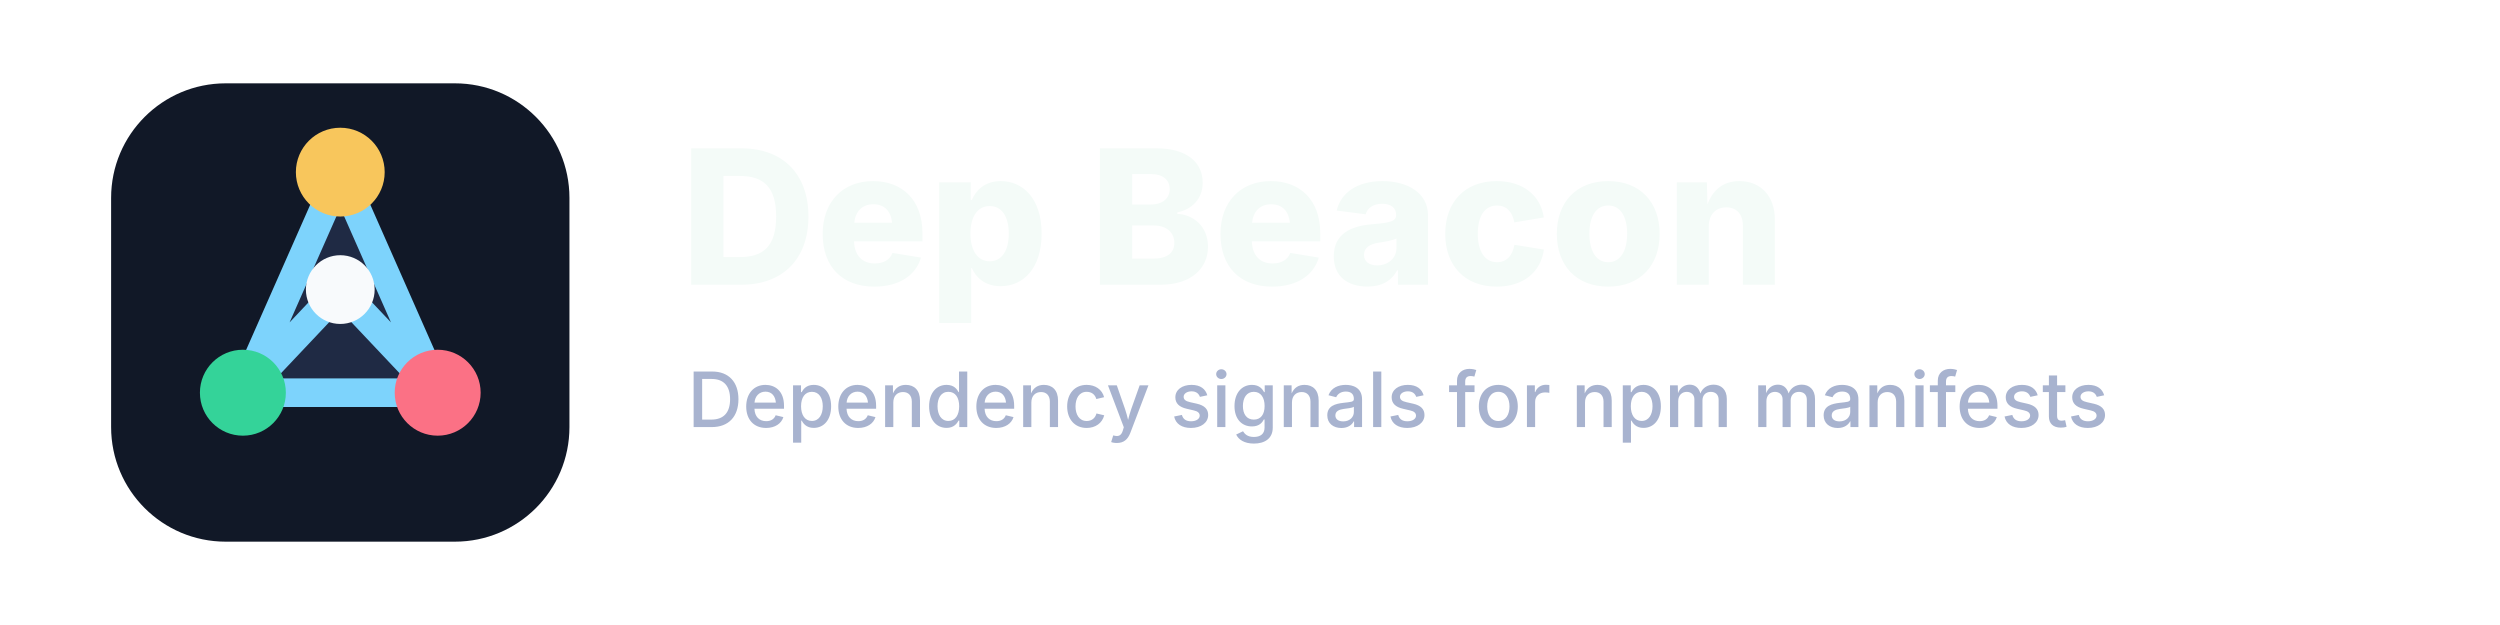
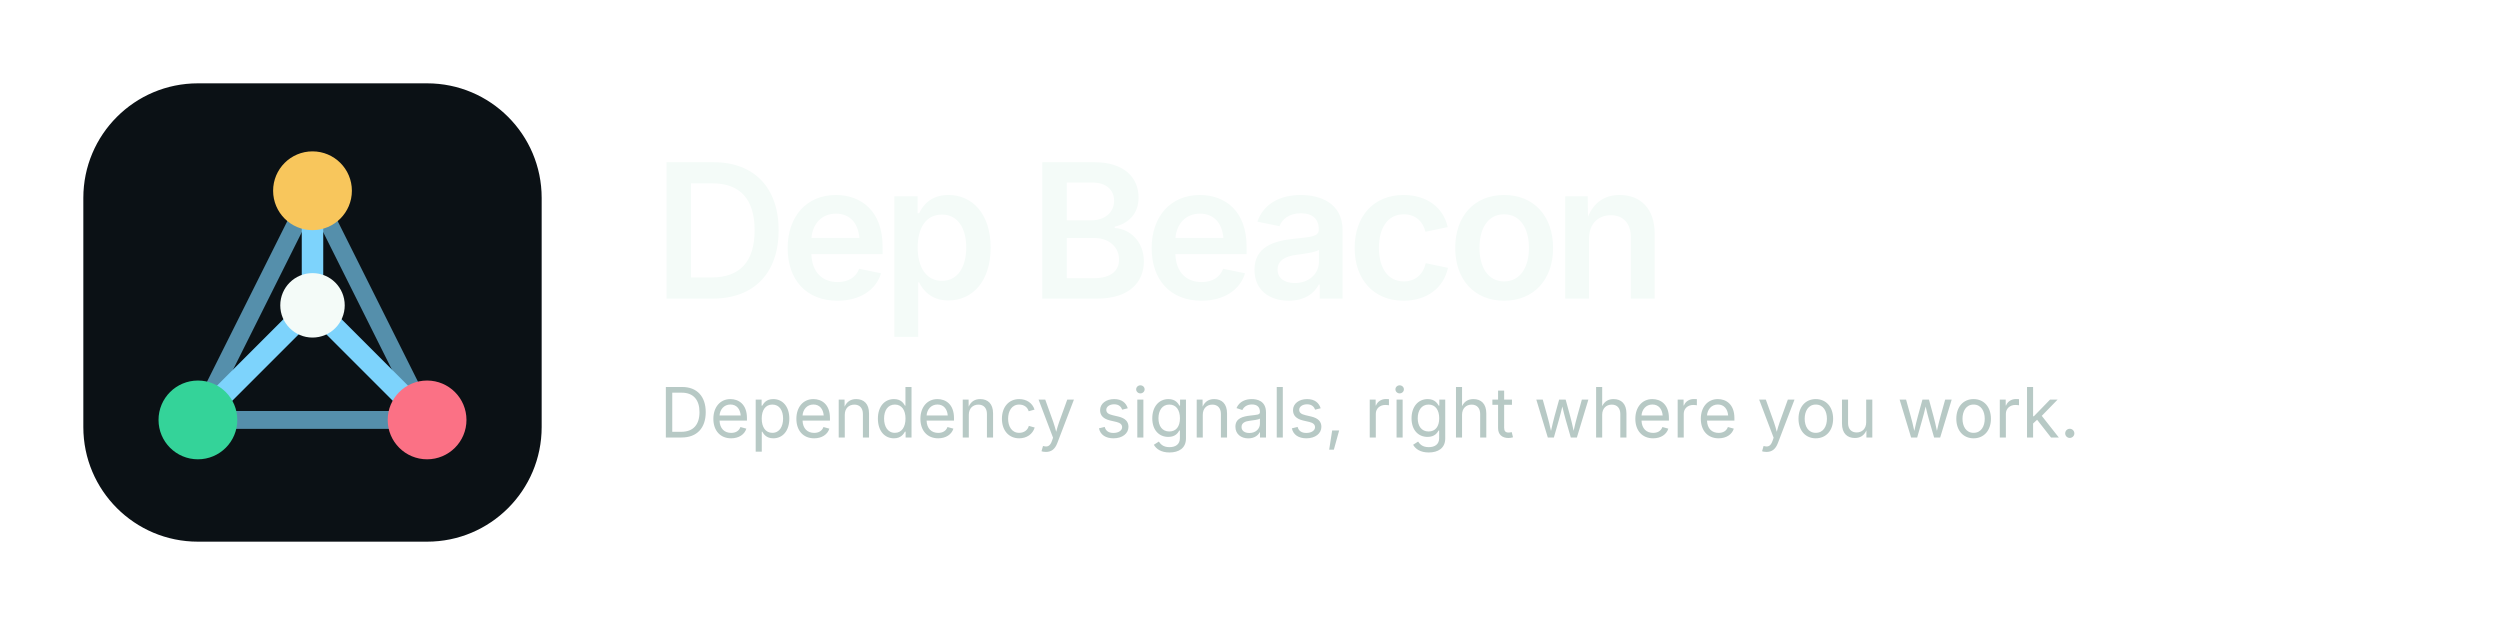
- <svg xmlns="http://www.w3.org/2000/svg" viewBox="0 0 720 180" role="img" aria-label="Dep Beacon logo">
-   <g transform="translate(32 24) scale(4.125)">
-     <rect width="32" height="32" rx="8" fill="#111827" />
-     <path d="M16 6.2 9.2 21.6h13.6L16 6.2Z" fill="#1f2a44" />
-     <path d="M16 6.2 9.2 21.6M16 6.2l6.8 15.4M9.2 21.6h13.6M16 14.4l-6.8 7.2M16 14.4l6.8 7.2" fill="none" stroke="#7dd3fc" stroke-linecap="round" stroke-linejoin="round" stroke-width="2" />
-     <circle cx="16" cy="6.2" r="3.1" fill="#f8c65c" />
-     <circle cx="16" cy="14.4" r="2.4" fill="#f8fafc" />
-     <circle cx="9.2" cy="21.6" r="3" fill="#34d399" />
-     <circle cx="22.8" cy="21.6" r="3" fill="#fb7185" />
+ <svg xmlns="http://www.w3.org/2000/svg" viewBox="0 0 720 180" role="img" aria-label="Dep Beacon">
+   <style>
+     @media (prefers-color-scheme: light) {
+       .brand-name { fill: #14232b; }
+       .tagline { fill: #394b54; }
+     }
+   </style>
+   <g transform="translate(24 24) scale(4.125)">
+     <rect width="32" height="32" rx="8" fill="#0b1115" />
+     <g data-beacon-symbol="true">
+       <path d="M16 7.5 8 23.5h16L16 7.5Z" fill="none" stroke="#7dd3fc" stroke-linecap="round" stroke-linejoin="round" stroke-width="1.25" opacity=".65" />
+       <path d="M16 7.5v8m0 0-8 8m8-8 8 8" fill="none" stroke="#7dd3fc" stroke-linecap="round" stroke-linejoin="round" stroke-width="1.5" />
+       <circle cx="16" cy="7.5" r="2.75" fill="#f8c65c" />
+       <circle cx="16" cy="15.5" r="2.25" fill="#f4fbf8" />
+       <circle cx="8" cy="23.5" r="2.75" fill="#34d399" />
+       <circle cx="24" cy="23.5" r="2.75" fill="#fb7185" />
+     </g>
  </g>
-   <text x="196" y="82" fill="#f4fbf8" font-family="Inter, system-ui, sans-serif" font-size="54" font-weight="800">Dep Beacon</text>
-   <text x="198" y="123" fill="#a8b3cf" font-family="Inter, system-ui, sans-serif" font-size="22" font-weight="500">Dependency signals for npm manifests</text>
+   <text class="brand-name" x="188" y="86" fill="#f4fbf8" font-family="Inter, system-ui, sans-serif" font-size="54" font-weight="600" letter-spacing="-2.5">Dep Beacon</text>
+   <text class="tagline" x="190" y="126" fill="#b7c9c5" font-family="Inter, system-ui, sans-serif" font-size="20">Dependency signals, right where you work.</text>
</svg>
